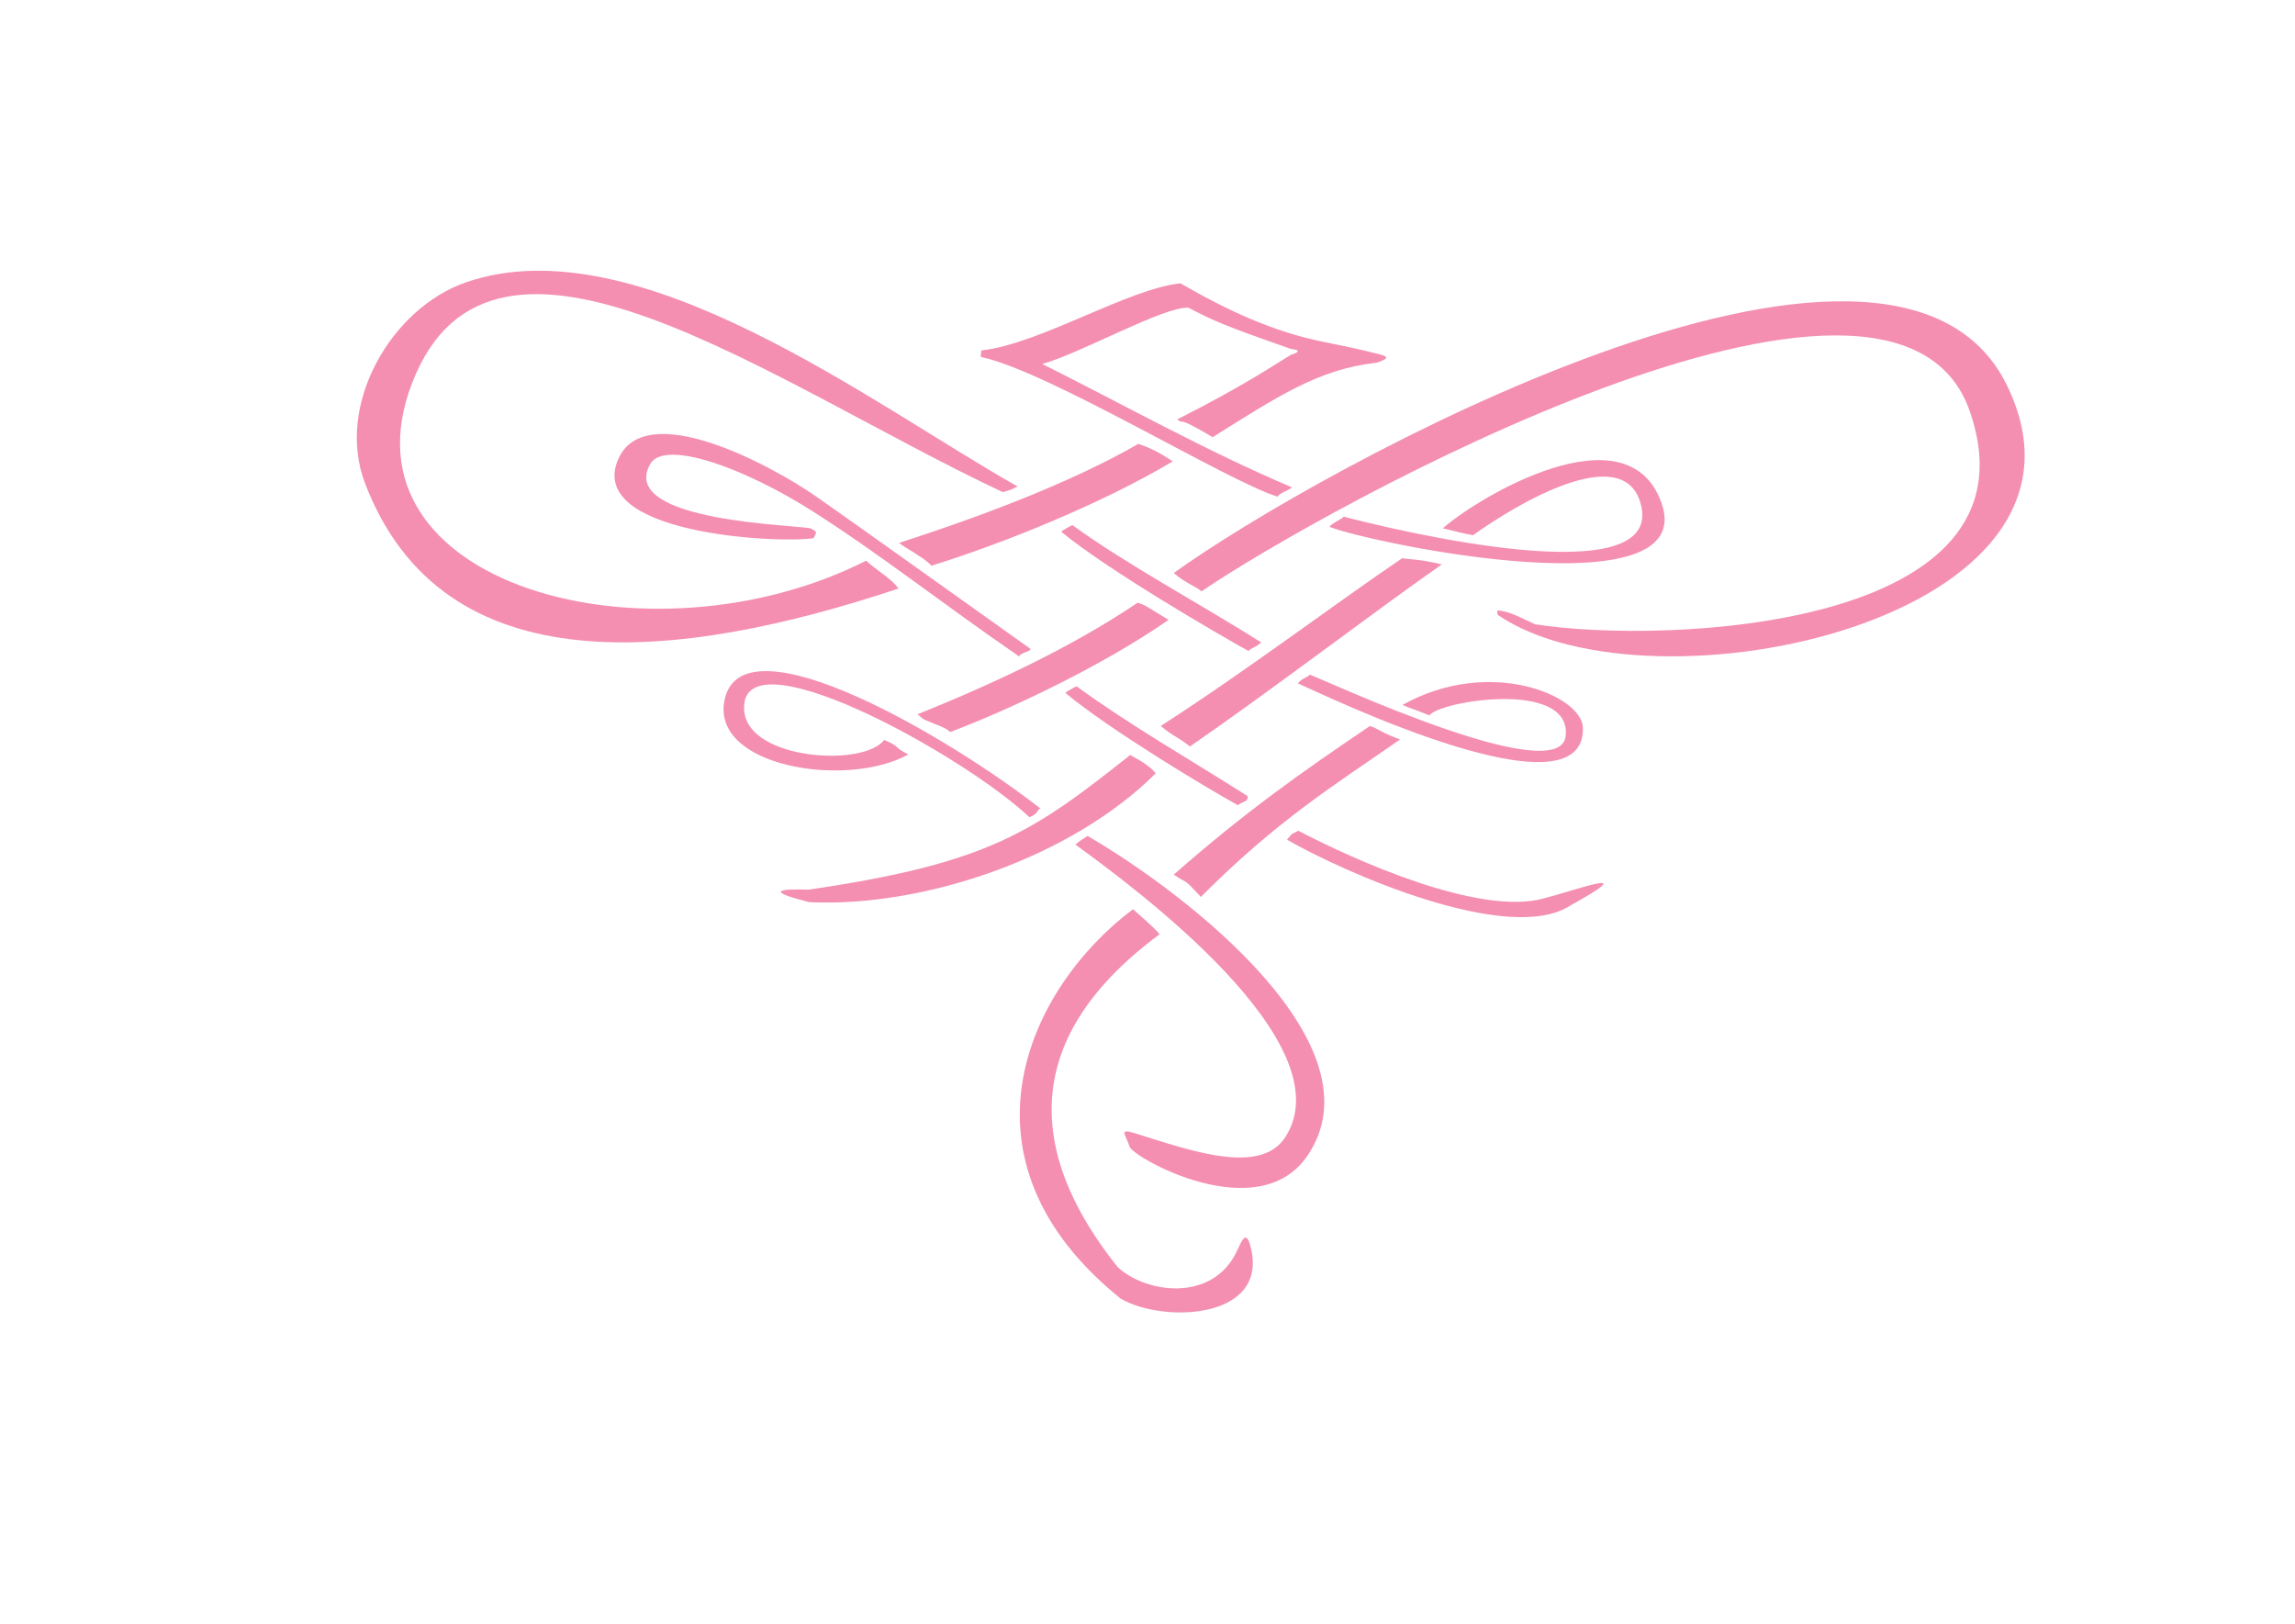
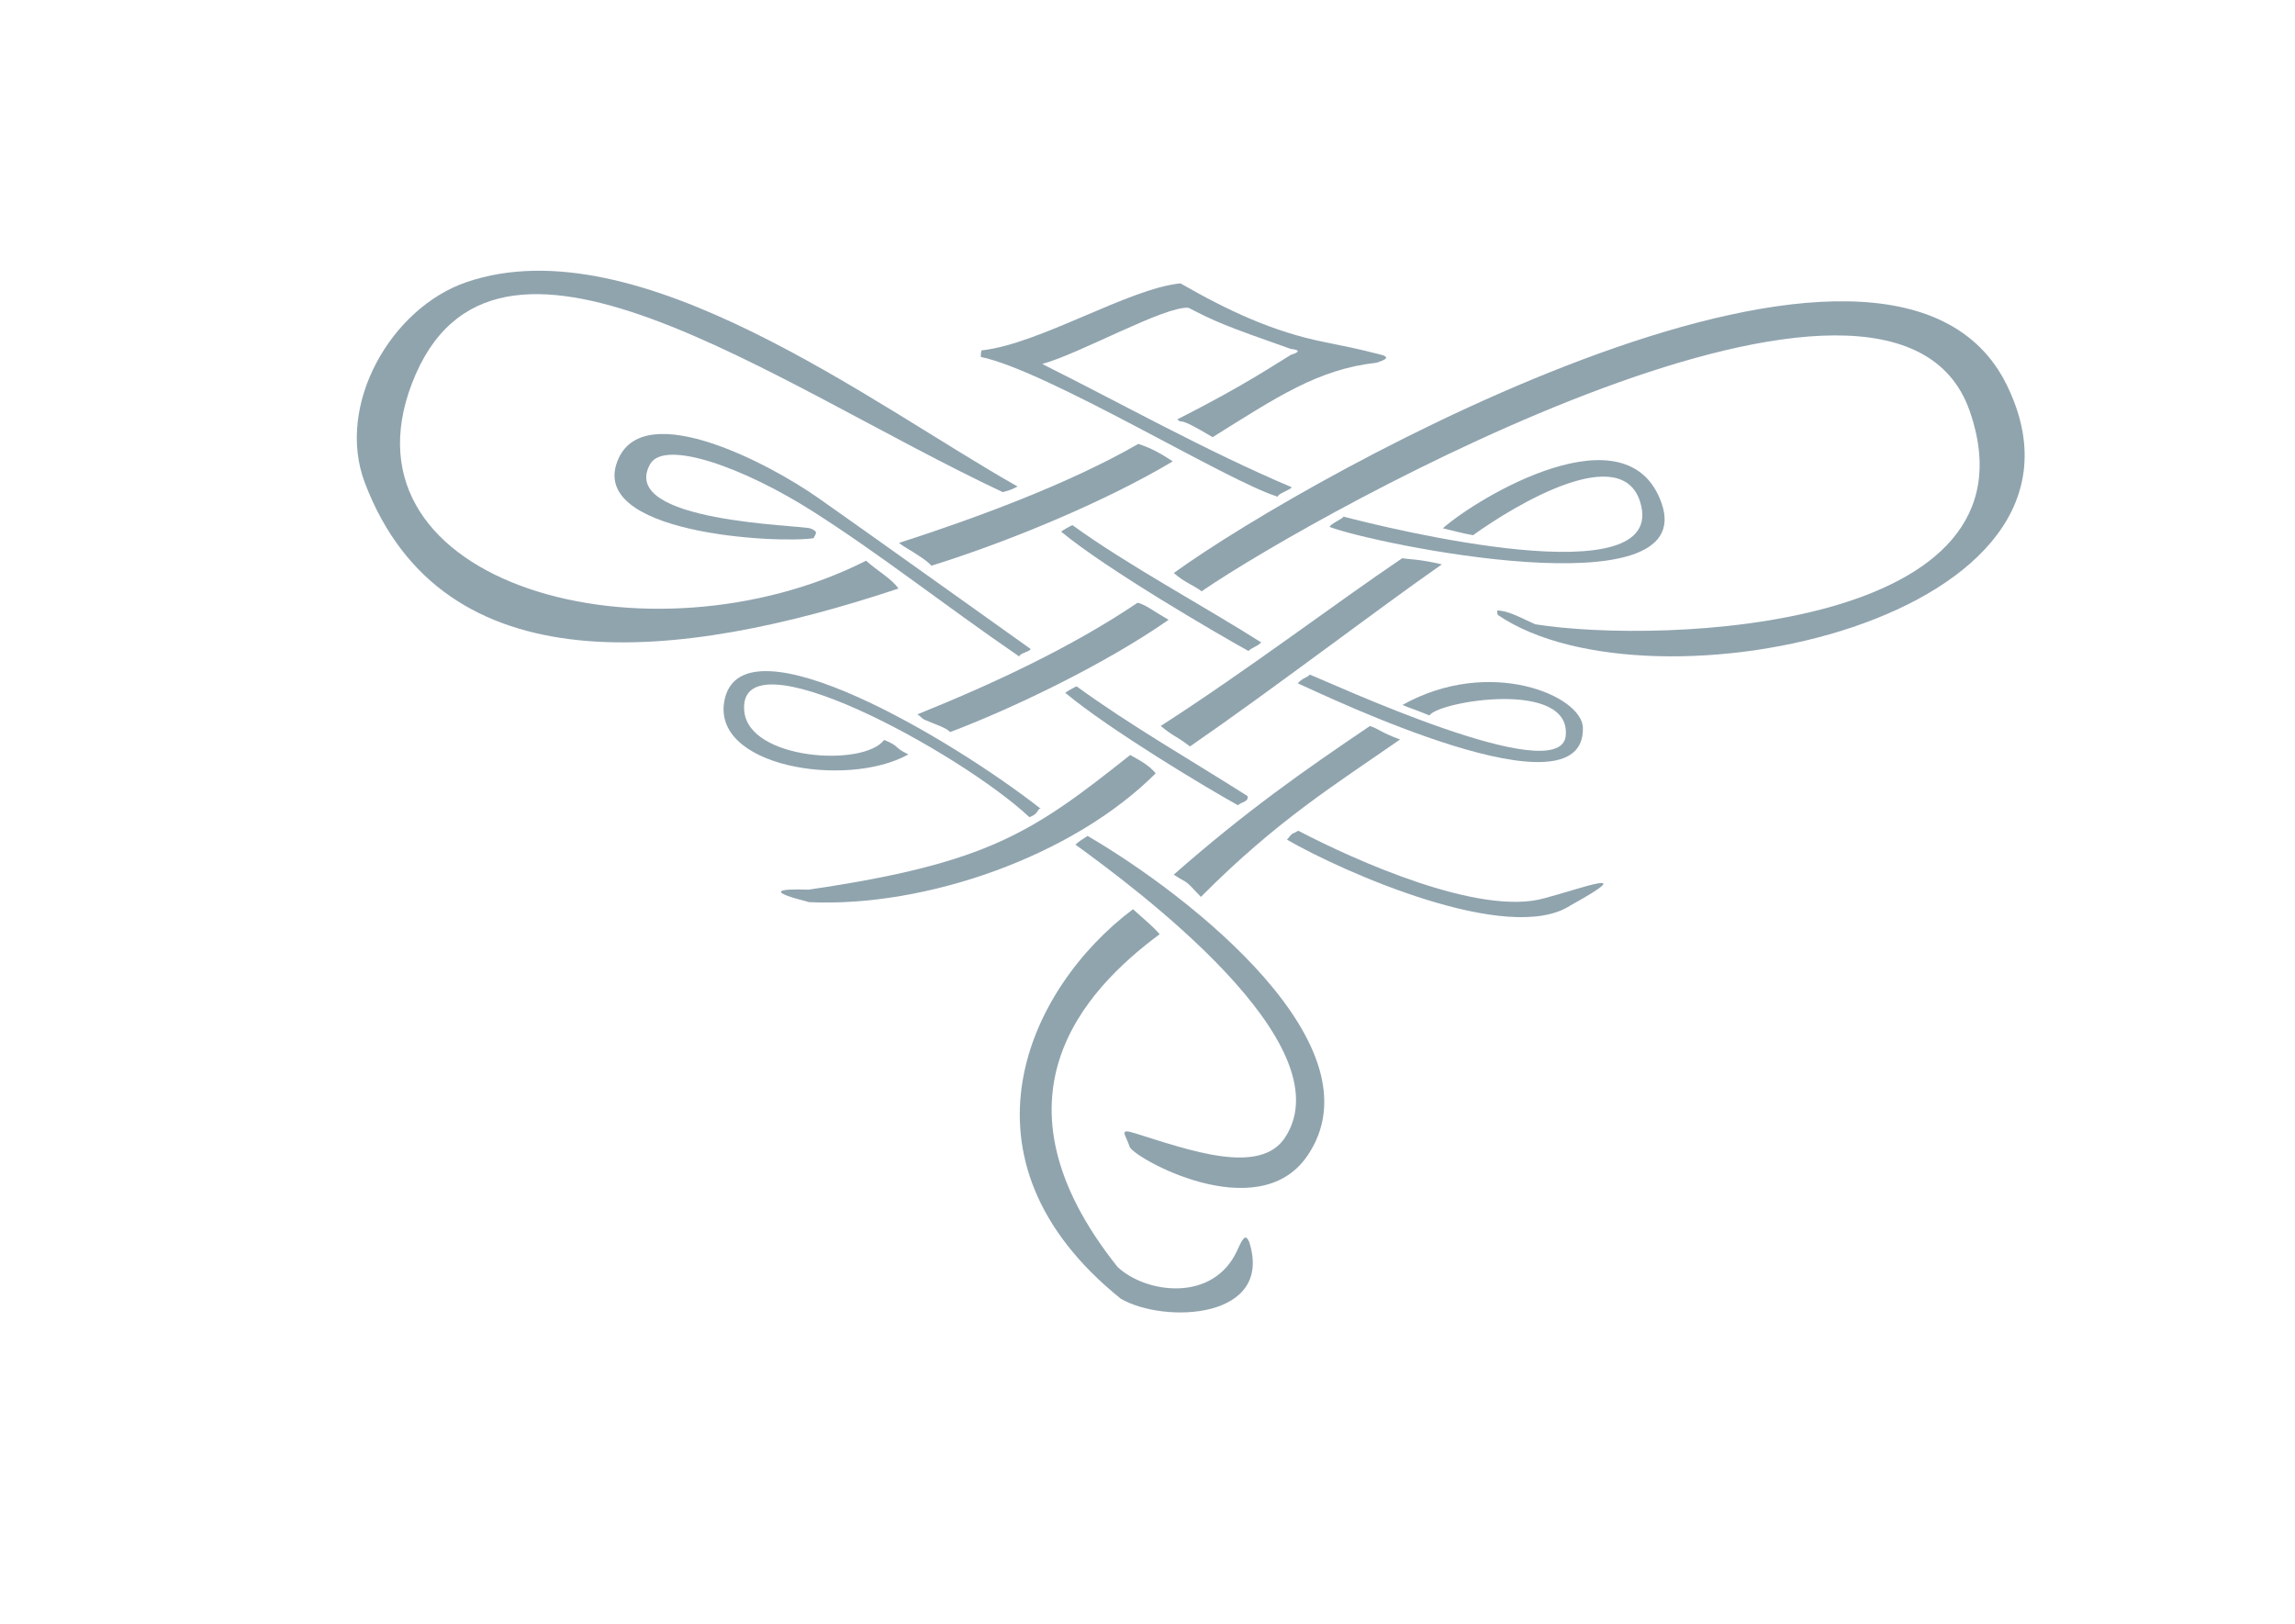
<svg xmlns="http://www.w3.org/2000/svg" xml:space="preserve" width="9.016in" height="6.378in" viewBox="0 0 9015.75 6377.95">
  <defs>
    <style type="text/css">
   
-     .fi0 {fill:#f48fb1}
-     .fi1 {fill:#f48fb1}
+     .fi0 {fill:#90a4ae}
+     .fi1 {fill:#90a4ae}
   
  </style>
  </defs>
  <g>
    <g>
      <path class="fi0" d="M4403.03 5101.94c-680.52,-547.421 -364.819,-1220.72 47.854,-1530.21 44.724,40.661 72.453,61.634 104.776,98.067 -297.835,221.5 -693.508,644.504 -165.669,1306.96 109.063,103.512 376.181,143.165 470.882,-65.807 21.091,-46.535 31.669,-64.772 45.925,-33.815 99.555,304.512 -330.091,324.799 -503.768,224.803z" />
      <path class="fi0" d="M4437.53 4504.59c-14.732,-47.106 -45.846,-73.713 21.315,-52.764 211.874,66.079 491.685,168.386 590.26,15.65 237.587,-368.079 -592.638,-981.335 -824.512,-1149.57 19.154,-16.106 23.701,-18.449 47.996,-34.055 401.866,234.106 1159.13,827.335 862.551,1257.74 -194.366,282.051 -684.421,5.165 -697.61,-36.996z" />
      <path class="fi0" d="M5055.82 3298.59c24.602,-30.902 18.216,-19.815 44.358,-35.177 221.161,115.496 712.787,337.217 966.087,265.374 133.598,-34.626 388.071,-129.594 102.787,28.374 -241.315,157.382 -892.906,-131.461 -1113.23,-258.571z" />
      <path class="fi0" d="M3178.98 3544.03c-165.382,-41.638 -129.177,-53.413 -2.461,-49.146 709.169,-103.776 882.945,-227.197 1263.4,-528.937 34.398,19.657 71.26,37.382 100.22,71.909 -326.106,326.102 -902.579,527.016 -1361.16,506.173z" />
      <path class="fi0" d="M4863.26 3163.28c-116.307,-64.075 -500.189,-293.516 -678.425,-441.512 4.917,-4.913 37.043,-23.122 44.417,-25.579 210.106,153.161 455.394,293.429 671.642,431.043 4.768,23.874 -23.898,22.311 -37.634,36.047z" />
      <path class="fi0" d="M4904.41 2557.25c-116.307,-64.079 -557.528,-320.697 -735.764,-468.689 4.917,-4.913 37.043,-23.122 44.417,-25.583 210.106,153.161 525.35,323.146 741.598,460.756 -18.787,17.996 -36.516,19.776 -50.252,33.516z" />
      <path class="fi0" d="M3473.32 2906.76c63.217,25.382 34.232,27.366 95.083,56.827 -241.697,135.433 -785.382,48.413 -720.697,-220.024 77.673,-322.358 890.957,159.465 1239.83,432.906 -14.551,1.606 -5.402,20.075 -43.583,33.701 -272.205,-254.756 -1151.37,-734.335 -1120.09,-415.626 18.713,190.654 468.098,219.835 549.453,112.217z" />
      <path class="fi0" d="M5615.47 2810.42c38.161,-56.626 557.232,-141.591 535.421,79.902 -20.953,212.732 -935.728,-214.496 -1006.07,-240.35 -2.937,9.169 -27.224,12.02 -46.61,34.303 117.323,52.244 1130.8,540.846 1120.09,173.894 -3.646,-124.933 -365.894,-280.496 -708.567,-89.039 34.862,15.811 24.067,8.13 105.74,41.291z" />
      <path class="fi0" d="M7738.04 1615.05c-298.748,-859.85 -2546.93,386.189 -3017.73,707.854 -29.905,-23.5 -65.913,-33.748 -109.138,-71.925 548.11,-396.331 2821.17,-1659.43 3272.6,-738.173 450.476,919.291 -1397.43,1314.89 -1999.7,902.819 -2.457,-7.37 -2.457,-12.287 -2.457,-17.205 46.693,0 103.213,34.406 149.898,54.063 500.807,79.071 2005.28,22.417 1706.52,-837.433z" />
      <path class="fi0" d="M3184.45 2076.13c32.516,14.059 19.878,18.276 11.957,37.941 -135.37,21.913 -903.409,-15.201 -766.024,-314.13 107.634,-234.201 591.835,21.673 781.276,154.276 189.441,132.606 631.02,448.957 837.031,595.157 0,9.831 -46.567,17.661 -44.11,29.945 -305.272,-209.476 -538.461,-396.256 -810,-569.425 -271.543,-173.173 -581.996,-284.11 -639.823,-188.004 -132.697,230.992 597.177,240.185 629.693,254.24z" />
      <path class="fi0" d="M3402.47 2202.64c43.094,39.709 101.39,71.067 126.933,109.457 -865.094,288.185 -1788.48,390.661 -2095.83,-414.449 -116.854,-306.134 102.61,-687.724 398.327,-789.087 673.602,-230.902 1603.27,485.724 2165.45,802.52 -22.535,11.622 -28.646,14.484 -58.205,22.11 -899.413,-422.358 -2004.74,-1249.32 -2320.59,-427.677 -304.815,792.941 934.118,1126.87 1783.92,697.126z" />
      <path class="fi0" d="M5224.02 2070.11c-2.461,-9.831 53.721,-33.335 53.721,-40.709 172.315,45.276 1282.44,319.358 1165.52,-57.736 -73.13,-235.886 -482.949,6.15 -656.539,130.839 -50.579,-9.102 -69.665,-16.024 -118.63,-27.142 137.197,-121.445 726.815,-475.768 859.22,-99.028 149.406,425.142 -1131.4,160.26 -1303.29,93.776z" />
      <path class="fi0" d="M3531.37 2132.88c297.343,-95.839 667.61,-231.874 940.374,-389.142 31.878,10.689 71.937,25.811 135.15,68.803 -267.85,159.728 -648.051,316.39 -947.85,409.768 -15.276,-17.799 -47.839,-39.323 -110.606,-77.366 -7.713,-4.665 -8.429,-6.882 -17.067,-12.063z" />
      <path class="fi0" d="M3603.71 2806.24c289.811,-116.654 604.35,-262.291 865.295,-438.484 32.559,8.406 55.669,28.744 121.768,67.153 -255.866,178.295 -621.657,351.72 -858.252,440.913 -15.878,-17.067 -47.567,-25.827 -100.953,-48.547 -8.252,-3.516 -18.874,-16.476 -27.858,-21.035z" />
      <path class="fi0" d="M4610.89 3435.92c282.827,-248.594 509.665,-407.591 770.606,-583.783 32.528,9.535 42.043,24.941 118.449,52.791 -255.866,178.299 -481.524,316.071 -782.37,618.413 -72.906,-78.287 -45.528,-46.787 -106.685,-87.421z" />
      <path class="fi0" d="M4559.75 2851.93c340.961,-219.354 687.634,-482.717 948.579,-658.909 29.843,4.827 63.567,2.488 155.929,24 -255.87,178.299 -669.224,494.65 -989.504,715.248 -65.421,-49.39 -56.059,-32.614 -115.004,-80.339z" />
      <path class="fi1" d="M5020.08 1951.4c-2.701,-11.421 53.929,-28.89 53.929,-37.457 -335.772,-142.295 -657.937,-323.295 -979.65,-484.114 150.13,-41.311 480.358,-227.933 574.555,-220.783 109.626,56.394 140.646,69.74 402.043,161.701 35.74,3.681 36.465,12.256 0.72,22.843 -62.244,37.126 -176.957,117.173 -447.315,254.272 31.256,22.63 -12.153,-21.319 139.327,69.528 250.039,-155.799 412.807,-266.681 642.843,-292.382 33.984,-10.65 63.032,-22.37 8.118,-34.268 -32.024,-6.933 -41.11,-13.02 -209.685,-46.528 -205.752,-40.906 -383.591,-125.413 -567.618,-231.075 -204.441,20.295 -553.791,238.941 -781.516,263.323 -2.709,8.567 -2.709,17.13 -2.709,25.705 265.484,55.559 970.055,489.575 1166.96,549.236z" />
    </g>
  </g>
</svg>
